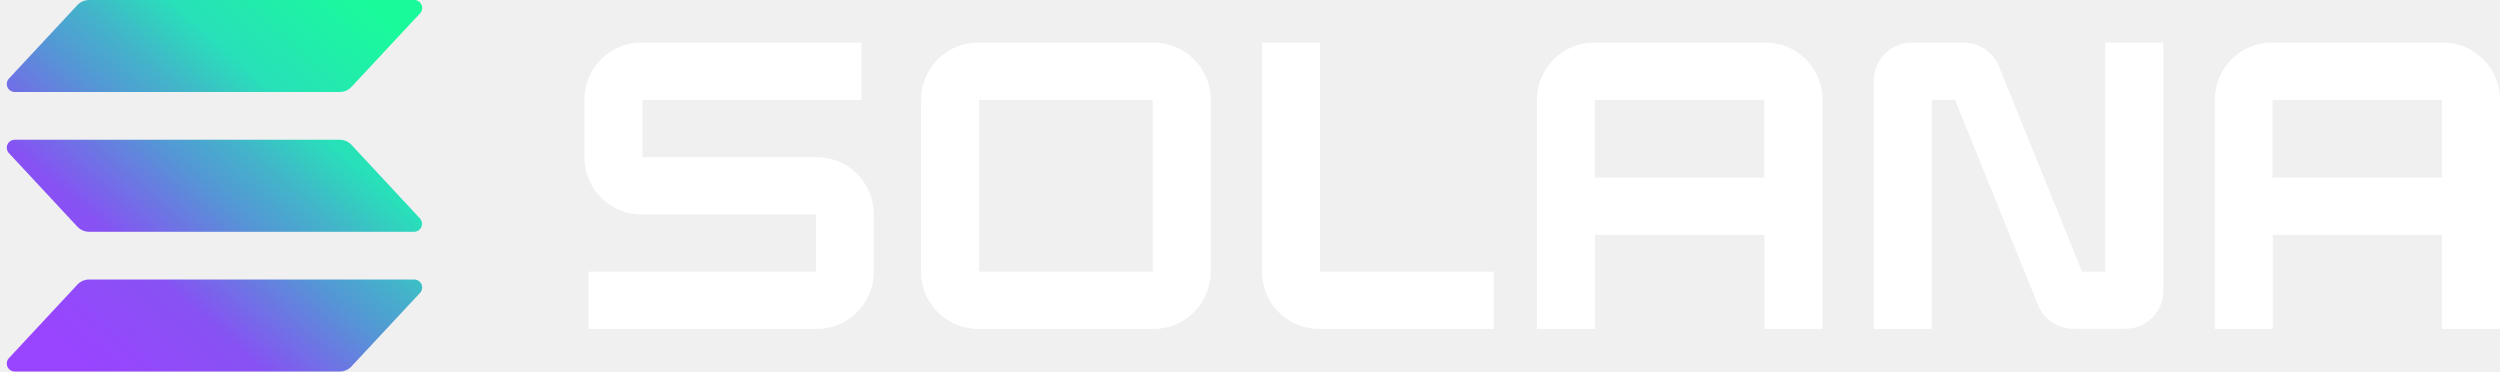
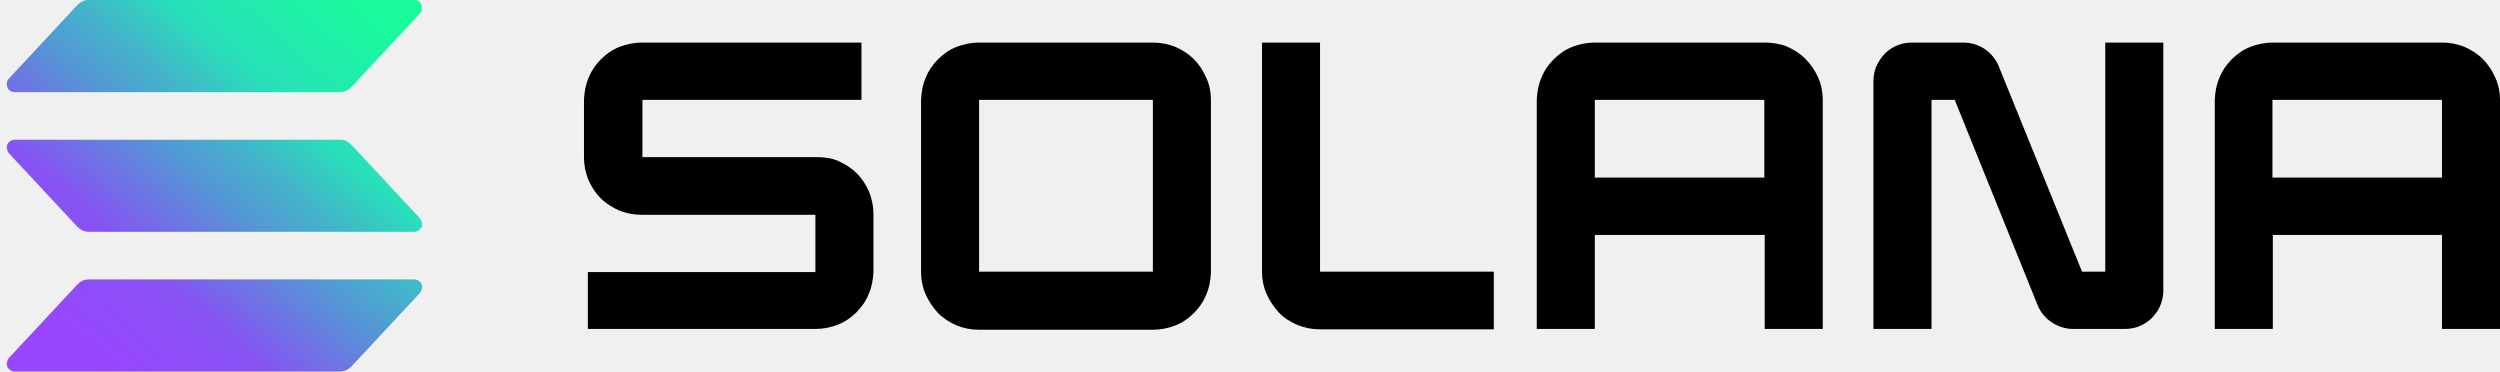
- <svg xmlns="http://www.w3.org/2000/svg" width="646" height="96" viewBox="0 0 646 96" fill="none">
-   <g clip-path="url(#clip0_1064_606)">
-     <path d="M108.53 75.69L90.81 94.69C90.427 95.103 89.963 95.432 89.446 95.657C88.93 95.883 88.373 95.999 87.81 96H3.81C3.409 96 3.017 95.883 2.682 95.663C2.347 95.444 2.083 95.131 1.923 94.764C1.763 94.397 1.713 93.991 1.78 93.596C1.847 93.201 2.028 92.834 2.3 92.54L20 73.54C20.383 73.127 20.847 72.798 21.364 72.573C21.88 72.347 22.437 72.231 23 72.23H107C107.404 72.222 107.802 72.333 108.143 72.55C108.484 72.767 108.754 73.081 108.917 73.45C109.081 73.82 109.131 74.23 109.062 74.629C108.993 75.027 108.808 75.397 108.53 75.69ZM90.81 37.42C90.425 37.009 89.961 36.681 89.445 36.456C88.929 36.231 88.373 36.113 87.81 36.11H3.81C3.409 36.11 3.017 36.227 2.682 36.447C2.347 36.666 2.083 36.979 1.923 37.346C1.763 37.713 1.713 38.119 1.78 38.514C1.847 38.909 2.028 39.276 2.3 39.57L20 58.58C20.385 58.991 20.849 59.319 21.365 59.544C21.881 59.769 22.437 59.887 23 59.89H107C107.4 59.888 107.79 59.769 108.124 59.549C108.458 59.329 108.72 59.016 108.879 58.649C109.038 58.283 109.087 57.877 109.019 57.483C108.952 57.089 108.772 56.723 108.5 56.43L90.81 37.42ZM3.81 23.77H87.81C88.373 23.769 88.93 23.653 89.446 23.427C89.963 23.202 90.427 22.873 90.81 22.46L108.53 3.46C108.808 3.166 108.993 2.797 109.062 2.399C109.131 2 109.081 1.59 108.917 1.22C108.754 0.851 108.484 0.537 108.143 0.32C107.802 0.103 107.404 -0.008 107 -5.10783e-05H23C22.437 0.001 21.88 0.117 21.364 0.343C20.847 0.568 20.383 0.897 20 1.31L2.3 20.31C2.028 20.604 1.847 20.971 1.78 21.366C1.713 21.761 1.763 22.167 1.923 22.534C2.083 22.901 2.347 23.214 2.682 23.433C3.017 23.653 3.409 23.77 3.81 23.77Z" fill="url(#paint0_linear_1064_606)" />
-     <path d="M210.94 40.6H166V25.8H222.62V11H165.85C163.91 10.99 161.988 11.361 160.192 12.094C158.396 12.826 156.761 13.905 155.383 15.27C154.004 16.634 152.907 18.256 152.155 20.044C151.403 21.832 151.01 23.751 151 25.69V40.69C151.008 42.632 151.398 44.552 152.149 46.343C152.9 48.133 153.996 49.758 155.375 51.124C156.755 52.49 158.39 53.571 160.187 54.305C161.984 55.038 163.909 55.411 165.85 55.4H210.85V70.2H152.07V85H210.94C212.88 85.011 214.802 84.639 216.598 83.907C218.394 83.174 220.029 82.095 221.407 80.731C222.786 79.367 223.883 77.744 224.635 75.956C225.387 74.168 225.78 72.25 225.79 70.31V55.31C225.782 53.369 225.392 51.448 224.641 49.658C223.89 47.868 222.794 46.243 221.415 44.877C220.035 43.511 218.4 42.43 216.603 41.696C214.806 40.962 212.881 40.59 210.94 40.6Z" fill="white" />
-     <path d="M298 11H252.89C250.947 10.984 249.02 11.352 247.219 12.082C245.419 12.812 243.78 13.89 242.397 15.255C241.013 16.62 239.913 18.244 239.159 20.035C238.404 21.825 238.01 23.747 238 25.69V70.31C238.01 72.253 238.404 74.175 239.159 75.966C239.913 77.756 241.013 79.38 242.397 80.745C243.78 82.109 245.419 83.188 247.219 83.918C249.02 84.648 250.947 85.016 252.89 85H298C299.94 85.01 301.862 84.639 303.658 83.906C305.454 83.174 307.089 82.095 308.467 80.731C309.846 79.367 310.943 77.744 311.695 75.956C312.447 74.168 312.84 72.25 312.85 70.31V25.69C312.84 23.75 312.447 21.832 311.695 20.044C310.943 18.256 309.846 16.634 308.467 15.269C307.089 13.905 305.454 12.826 303.658 12.094C301.862 11.361 299.94 10.989 298 11ZM297.89 70.2H253V25.8H297.87L297.89 70.2Z" fill="white" />
-     <path d="M456 11H412C410.06 10.99 408.138 11.361 406.342 12.094C404.546 12.826 402.911 13.905 401.533 15.27C400.154 16.634 399.057 18.256 398.305 20.044C397.553 21.832 397.16 23.75 397.15 25.69V85H412.15V60.69H455.95V85H470.95V25.69C470.94 23.742 470.544 21.815 469.786 20.021C469.027 18.226 467.922 16.599 466.532 15.234C465.143 13.868 463.497 12.791 461.689 12.065C459.881 11.338 457.948 10.976 456 11ZM455.89 45.89H412.09V25.8H455.89V45.89Z" fill="white" />
-     <path d="M631.15 11H587.15C585.21 10.99 583.288 11.361 581.492 12.094C579.696 12.826 578.062 13.905 576.683 15.27C575.304 16.634 574.207 18.256 573.455 20.044C572.703 21.832 572.31 23.751 572.3 25.69V85H587.3V60.69H631V85H646V25.69C645.99 23.751 645.597 21.832 644.845 20.044C644.093 18.256 642.996 16.634 641.617 15.27C640.238 13.905 638.604 12.826 636.808 12.094C635.012 11.361 633.09 10.99 631.15 11ZM631 45.89H587.2V25.8H631V45.89Z" fill="white" />
-     <path d="M544 70.2H538L516.55 17.2C515.815 15.372 514.55 13.805 512.918 12.7C511.286 11.595 509.361 11.003 507.39 11H494.08C492.786 10.993 491.504 11.242 490.307 11.731C489.109 12.22 488.02 12.94 487.1 13.85C486.181 14.76 485.45 15.842 484.949 17.035C484.448 18.227 484.187 19.507 484.18 20.8V85H499.18V25.8H505.18L526.62 78.8C527.367 80.625 528.642 82.186 530.281 83.283C531.919 84.38 533.848 84.964 535.82 84.96H549.13C550.424 84.967 551.706 84.719 552.903 84.23C554.101 83.741 555.19 83.02 556.11 82.111C557.029 81.201 557.76 80.118 558.261 78.926C558.762 77.733 559.023 76.454 559.03 75.16V11H544V70.2Z" fill="white" />
-     <path d="M341.1 11H326.1V70.31C326.11 72.254 326.505 74.177 327.26 75.968C328.015 77.759 329.116 79.384 330.5 80.748C331.884 82.113 333.525 83.191 335.326 83.921C337.128 84.65 339.056 85.017 341 85H386V70.2H341.1V11Z" fill="white" />
+ <svg xmlns="http://www.w3.org/2000/svg" xmlns:xlink="http://www.w3.org/1999/xlink" version="1.1" id="Layer_1" x="0px" y="0px" viewBox="0 0 646 96" style="enable-background:new 0 0 646 96;" xml:space="preserve">
+   <style type="text/css">
+ 	.st0{clip-path:url(#SVGID_00000174597896475904580220000000314101065247731335_);}
+ 	.st1{fill:url(#SVGID_00000137112336950796380480000017649783722122285979_);}
+ </style>
+   <g>
+     <defs>
+       <rect id="SVGID_1_" width="646" height="96" />
+     </defs>
+     <clipPath id="SVGID_00000154399139317913724790000002037252617449083777_">
+       <use xlink:href="#SVGID_1_" style="overflow:visible;" />
+     </clipPath>
+     <g style="clip-path:url(#SVGID_00000154399139317913724790000002037252617449083777_);">
+       <linearGradient id="SVGID_00000075125285150888845340000009795401947090497199_" gradientUnits="userSpaceOnUse" x1="10.809" y1="-0.289" x2="98.889" y2="99.011" gradientTransform="matrix(1 0 0 -1 0 98)">
+         <stop offset="8.000000e-02" style="stop-color:#9945FF" />
+         <stop offset="0.3" style="stop-color:#8752F3" />
+         <stop offset="0.5" style="stop-color:#5497D5" />
+         <stop offset="0.6" style="stop-color:#43B4CA" />
+         <stop offset="0.72" style="stop-color:#28E0B9" />
+         <stop offset="0.97" style="stop-color:#19FB9B" />
+       </linearGradient>
+       <path style="fill:url(#SVGID_00000075125285150888845340000009795401947090497199_);" d="M108.5,75.7l-17.7,19    c-0.4,0.4-0.8,0.7-1.4,1c-0.5,0.2-1.1,0.3-1.6,0.3h-84c-0.4,0-0.8-0.1-1.1-0.3c-0.3-0.2-0.6-0.5-0.8-0.9S1.7,94,1.8,93.6    c0.1-0.4,0.2-0.8,0.5-1.1l17.7-19c0.4-0.4,0.8-0.7,1.4-1c0.5-0.2,1.1-0.3,1.6-0.3h84c0.4,0,0.8,0.1,1.1,0.3    c0.3,0.2,0.6,0.5,0.8,0.9c0.2,0.4,0.2,0.8,0.1,1.2S108.8,75.4,108.5,75.7z M90.8,37.4c-0.4-0.4-0.8-0.7-1.4-1    c-0.5-0.2-1.1-0.3-1.6-0.3h-84c-0.4,0-0.8,0.1-1.1,0.3c-0.3,0.2-0.6,0.5-0.8,0.9s-0.2,0.8-0.1,1.2c0.1,0.4,0.2,0.8,0.5,1.1    l17.7,19c0.4,0.4,0.8,0.7,1.4,1c0.5,0.2,1.1,0.3,1.6,0.3h84c0.4,0,0.8-0.1,1.1-0.3c0.3-0.2,0.6-0.5,0.8-0.9    c0.2-0.4,0.2-0.8,0.1-1.2c-0.1-0.4-0.2-0.8-0.5-1.1L90.8,37.4z M3.8,23.8h84c0.6,0,1.1-0.1,1.6-0.3c0.5-0.2,1-0.6,1.4-1l17.7-19    c0.3-0.3,0.5-0.7,0.5-1.1s0-0.8-0.1-1.2c-0.2-0.4-0.4-0.7-0.8-0.9C107.8,0.1,107.4,0,107,0H23c-0.6,0-1.1,0.1-1.6,0.3    c-0.5,0.2-1,0.6-1.4,1l-17.7,19C2,20.6,1.8,21,1.8,21.4c-0.1,0.4,0,0.8,0.1,1.2c0.2,0.4,0.4,0.7,0.8,0.9C3,23.7,3.4,23.8,3.8,23.8    z" />
+       <path d="M210.9,40.6H166V25.8h56.6V11h-56.8c-1.9,0-3.9,0.4-5.7,1.1c-1.8,0.7-3.4,1.8-4.8,3.2c-1.4,1.4-2.5,3-3.2,4.8    c-0.8,1.8-1.1,3.7-1.2,5.6v15c0,1.9,0.4,3.9,1.1,5.7c0.8,1.8,1.8,3.4,3.2,4.8c1.4,1.4,3,2.4,4.8,3.2c1.8,0.7,3.7,1.1,5.7,1.1h45    v14.8h-58.8V85h58.9c1.9,0,3.9-0.4,5.7-1.1c1.8-0.7,3.4-1.8,4.8-3.2c1.4-1.4,2.5-3,3.2-4.8c0.8-1.8,1.1-3.7,1.2-5.6v-15    c0-1.9-0.4-3.9-1.1-5.7c-0.8-1.8-1.8-3.4-3.2-4.8c-1.4-1.4-3-2.4-4.8-3.2S212.9,40.6,210.9,40.6z" />
+       <path d="M298,11h-45.1c-1.9,0-3.9,0.4-5.7,1.1c-1.8,0.7-3.4,1.8-4.8,3.2c-1.4,1.4-2.5,3-3.2,4.8c-0.8,1.8-1.1,3.7-1.2,5.7v44.6    c0,1.9,0.4,3.9,1.2,5.7c0.8,1.8,1.9,3.4,3.2,4.8c1.4,1.4,3,2.4,4.8,3.2c1.8,0.7,3.7,1.1,5.7,1.1H298c1.9,0,3.9-0.4,5.7-1.1    c1.8-0.7,3.4-1.8,4.8-3.2c1.4-1.4,2.5-3,3.2-4.8c0.8-1.8,1.1-3.7,1.2-5.6V25.7c0-1.9-0.4-3.9-1.2-5.6c-0.8-1.8-1.8-3.4-3.2-4.8    c-1.4-1.4-3-2.4-4.8-3.2C301.9,11.4,299.9,11,298,11z M297.9,70.2H253V25.8h44.9L297.9,70.2z" />
+       <path d="M456,11h-44c-1.9,0-3.9,0.4-5.7,1.1c-1.8,0.7-3.4,1.8-4.8,3.2c-1.4,1.4-2.5,3-3.2,4.8c-0.8,1.8-1.1,3.7-1.2,5.6V85h15    V60.7H456V85h15V25.7c0-1.9-0.4-3.9-1.2-5.7c-0.8-1.8-1.9-3.4-3.3-4.8c-1.4-1.4-3-2.4-4.8-3.2C459.9,11.3,457.9,11,456,11z     M455.9,45.9h-43.8V25.8h43.8V45.9z" />
+       <path d="M631.2,11h-44c-1.9,0-3.9,0.4-5.7,1.1c-1.8,0.7-3.4,1.8-4.8,3.2c-1.4,1.4-2.5,3-3.2,4.8c-0.8,1.8-1.1,3.7-1.2,5.6V85h15    V60.7H631V85h15V25.7c0-1.9-0.4-3.9-1.2-5.6c-0.8-1.8-1.8-3.4-3.2-4.8c-1.4-1.4-3-2.4-4.8-3.2C635,11.4,633.1,11,631.2,11z     M631,45.9h-43.8V25.8H631V45.9z" />
+       <path d="M544,70.2h-6l-21.5-53c-0.7-1.8-2-3.4-3.6-4.5c-1.6-1.1-3.6-1.7-5.5-1.7h-13.3c-1.3,0-2.6,0.2-3.8,0.7    c-1.2,0.5-2.3,1.2-3.2,2.1c-0.9,0.9-1.6,2-2.2,3.2c-0.5,1.2-0.8,2.5-0.8,3.8V85h15V25.8h6l21.4,53c0.7,1.8,2,3.4,3.7,4.5    c1.6,1.1,3.6,1.7,5.5,1.7h13.3c1.3,0,2.6-0.2,3.8-0.7c1.2-0.5,2.3-1.2,3.2-2.1c0.9-0.9,1.7-2,2.2-3.2c0.5-1.2,0.8-2.5,0.8-3.8V11    h-15V70.2z" />
+       <path d="M341.1,11h-15v59.3c0,1.9,0.4,3.9,1.2,5.7c0.8,1.8,1.9,3.4,3.2,4.8s3,2.4,4.8,3.2c1.8,0.7,3.7,1.1,5.7,1.1h45V70.2h-44.9    V11z" />
+     </g>
  </g>
-   <defs>
-     <linearGradient id="paint0_linear_1064_606" x1="10.81" y1="98.29" x2="98.89" y2="-1.01" gradientUnits="userSpaceOnUse">
-       <stop offset="0.08" stop-color="#9945FF" />
-       <stop offset="0.3" stop-color="#8752F3" />
-       <stop offset="0.5" stop-color="#5497D5" />
-       <stop offset="0.6" stop-color="#43B4CA" />
-       <stop offset="0.72" stop-color="#28E0B9" />
-       <stop offset="0.97" stop-color="#19FB9B" />
-     </linearGradient>
-     <clipPath id="clip0_1064_606">
-       <rect width="646" height="96" fill="white" />
-     </clipPath>
-   </defs>
</svg>
